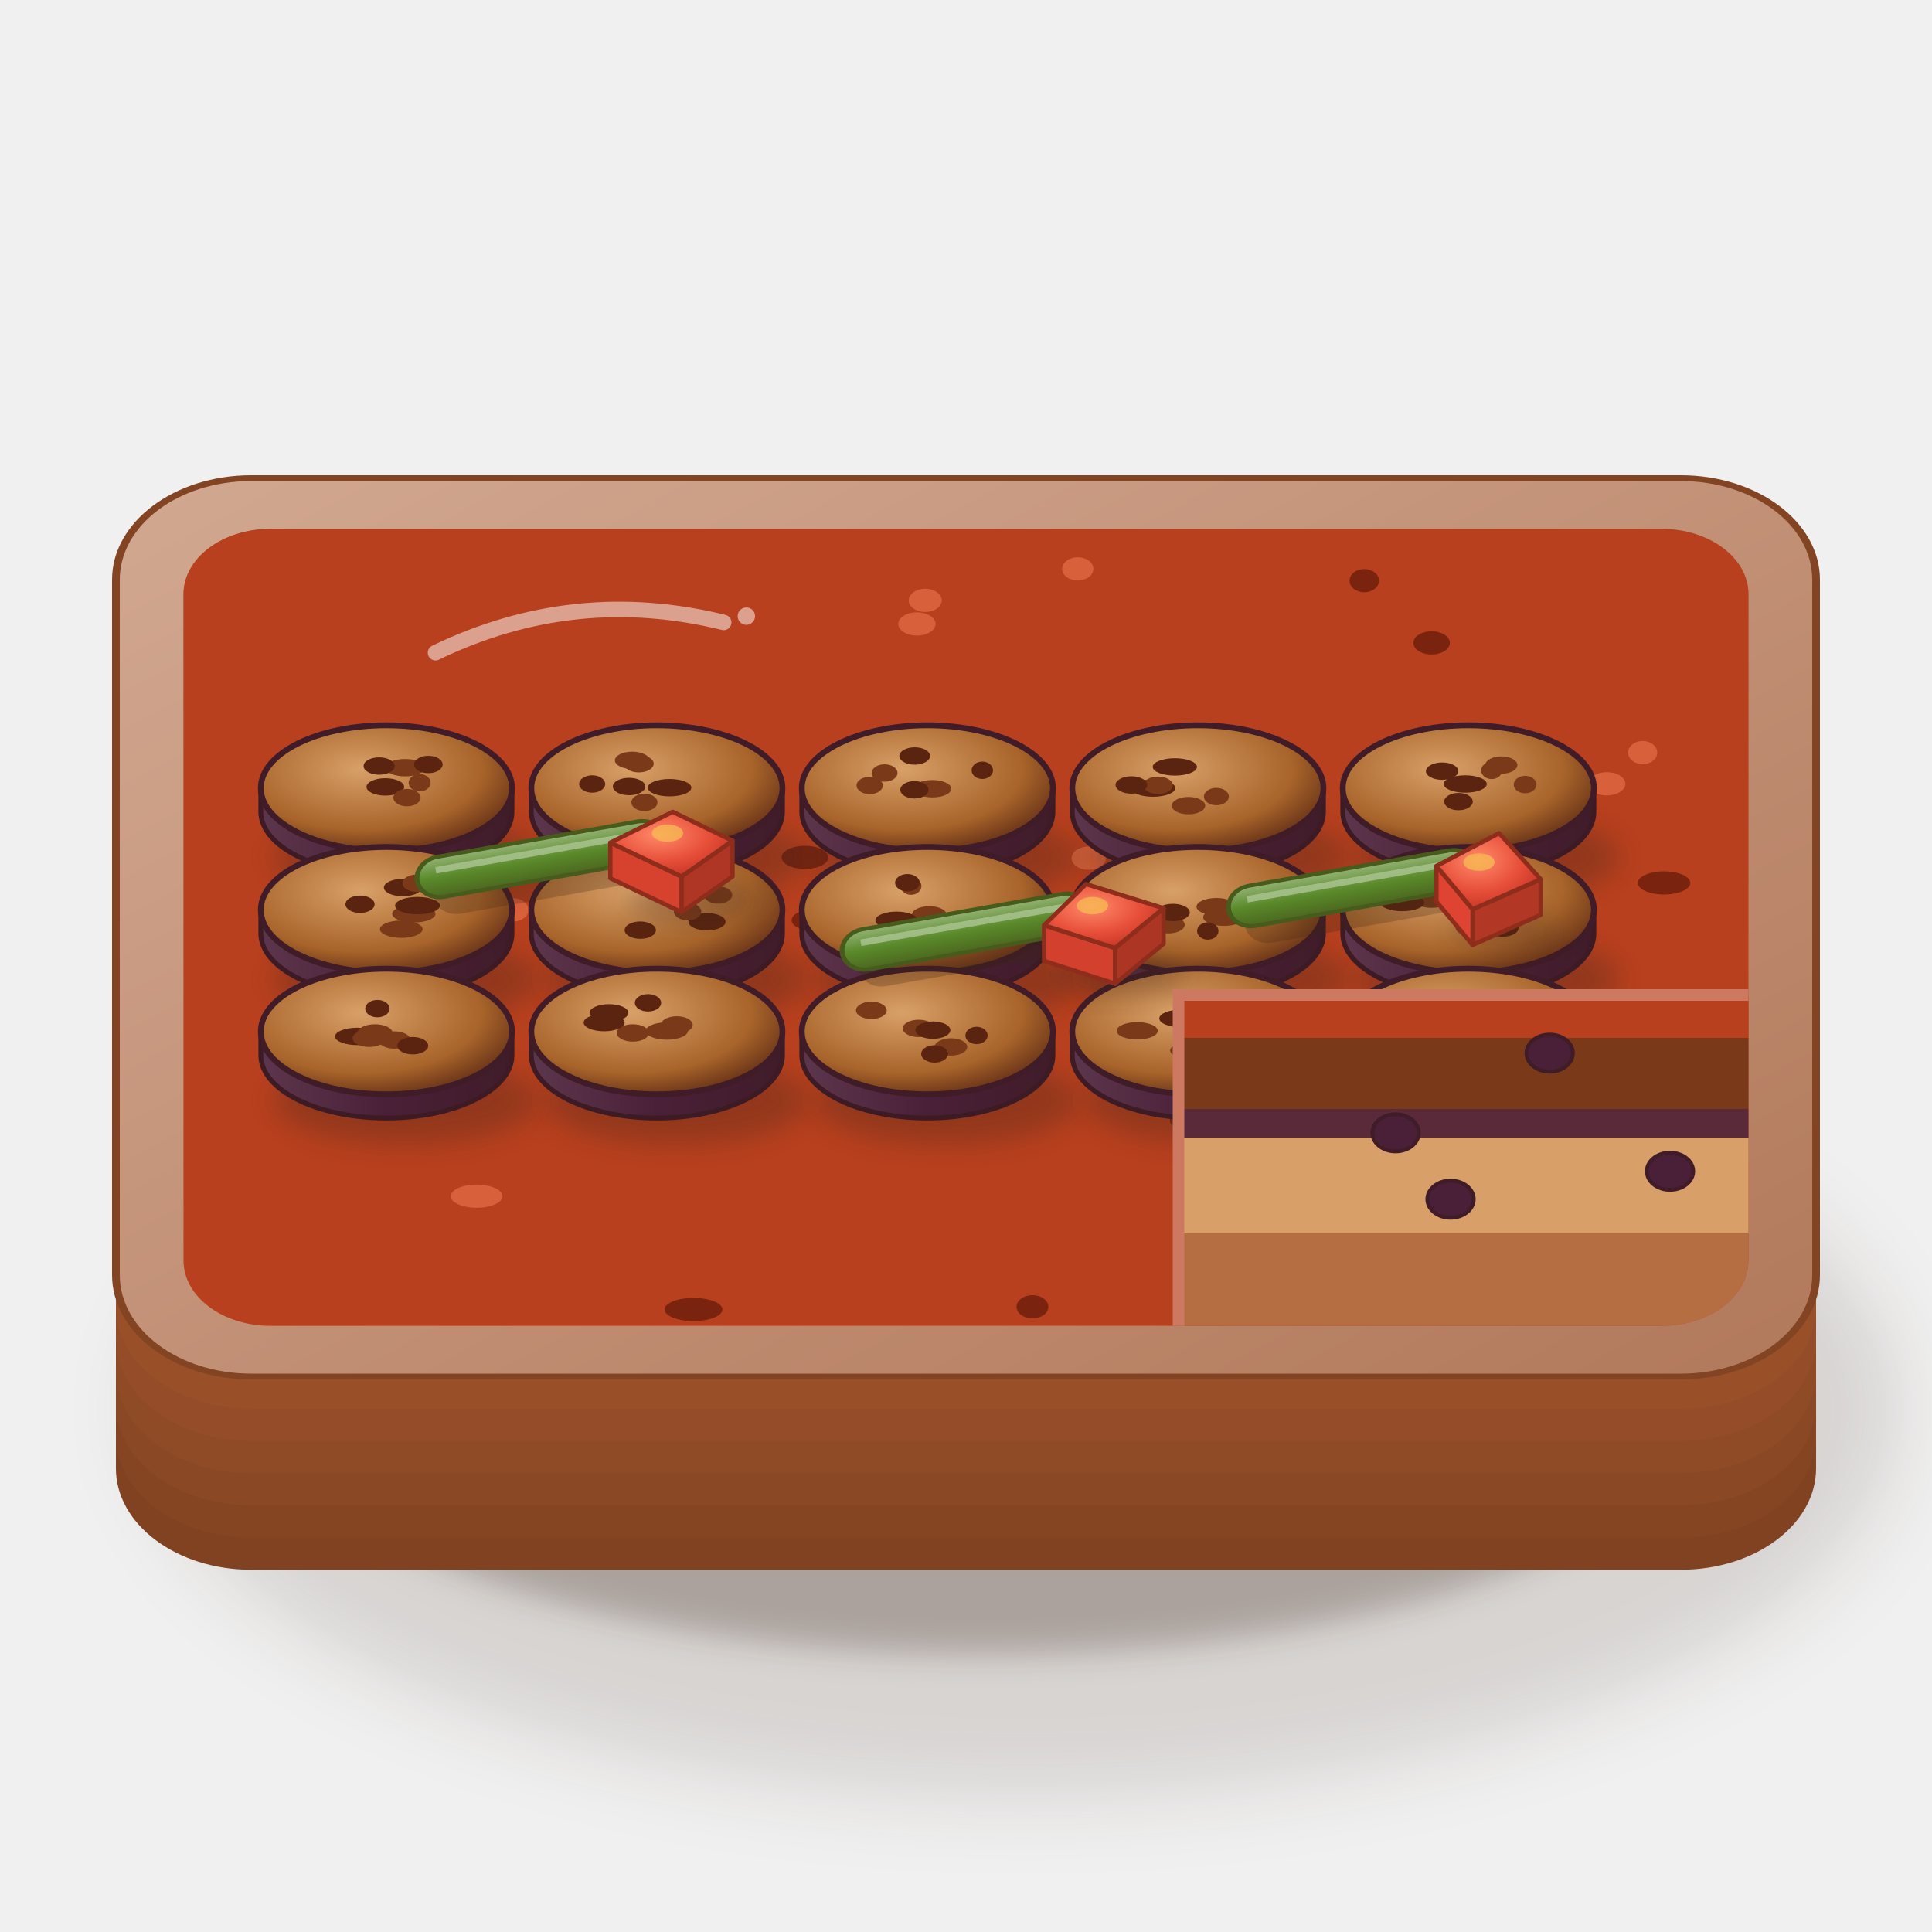
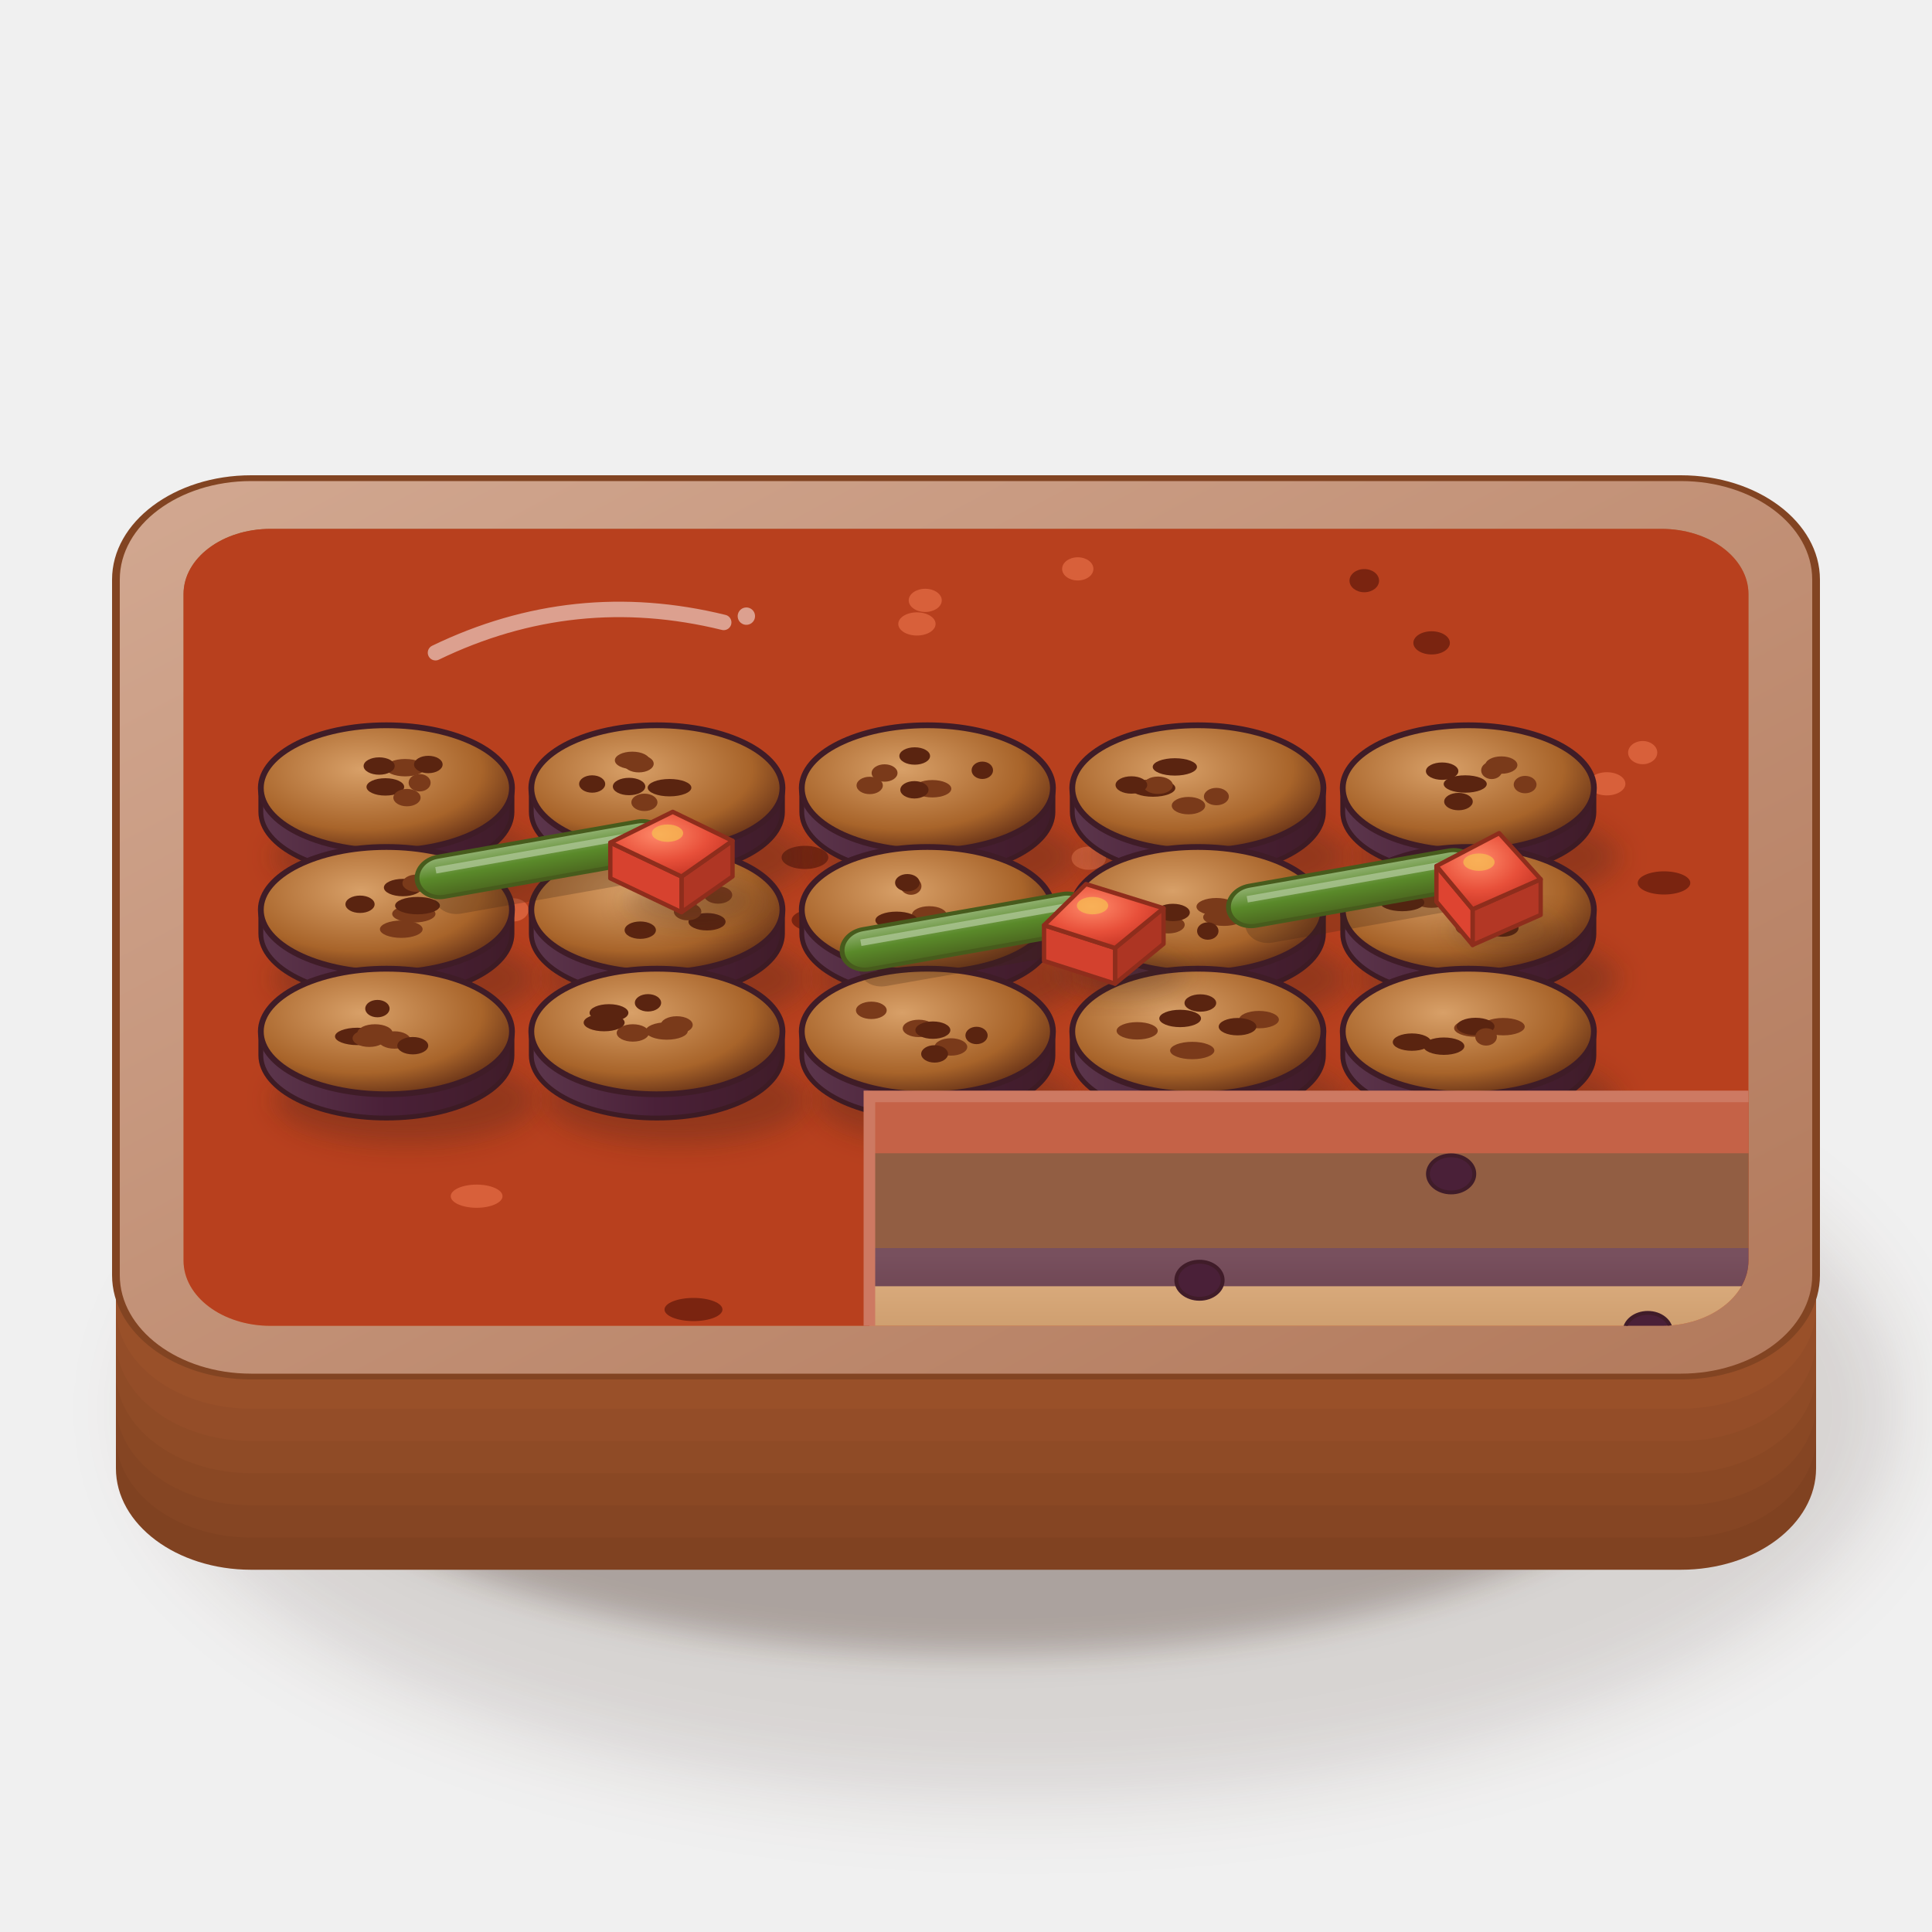
<svg xmlns="http://www.w3.org/2000/svg" viewBox="0 0 200 200" width="400" height="400">
  <defs>
    <filter id="tr_musakka-1" x="-50%" y="-50%" width="200%" height="200%">
      <feGaussianBlur stdDeviation="4" />
    </filter>
    <filter id="tr_musakka-2" x="-50%" y="-50%" width="200%" height="200%">
      <feGaussianBlur stdDeviation="1.6" />
    </filter>
    <linearGradient id="tr_musakka-3" x1="0" y1="0" x2="1" y2="1">
      <stop offset="0" stop-color="#d2a891" />
      <stop offset="1" stop-color="#b2795b" />
    </linearGradient>
    <linearGradient id="tr_musakka-4" x1="0" y1="0" x2="0.3" y2="1">
      <stop offset="0" stop-color="#a16139" />
      <stop offset="0.5" stop-color="#bf7446" />
      <stop offset="1" stop-color="#ce875c" />
    </linearGradient>
    <clipPath id="tr_musakka-5">
      <path d="M28,54.75 H172 A9,6.75 0 0 1 181,61.5 V130.5 A9,6.75 0 0 1 172,137.25 H28 A9,6.75 0 0 1 19,130.5 V61.5 A9,6.75 0 0 1 28,54.75Z" />
    </clipPath>
    <linearGradient id="tr_musakka-6" x1="0" y1="0" x2="0" y2="1">
      <stop offset="0" stop-color="#b8401e" />
      <stop offset="0.179" stop-color="#b8401e" />
      <stop offset="0.18" stop-color="#7a3a1a" />
      <stop offset="0.479" stop-color="#7a3a1a" />
      <stop offset="0.48" stop-color="#5a2a3a" />
      <stop offset="0.599" stop-color="#5a2a3a" />
      <stop offset="0.6" stop-color="#d8a068" />
      <stop offset="0.999" stop-color="#d8a068" />
    </linearGradient>
-     <radialGradient id="tr_musakka-7" cx="0.4" cy="0.35" r="0.8">
+     <linearGradient id="tr_musakka-7" x1="0" y1="0" x2="0" y2="1">
+       <stop offset="0" stop-color="#fff" />
+       <stop offset="0.5" stop-color="#fff" />
+       <stop offset="1" stop-color="#3a2212" />
+     </linearGradient>
+     <radialGradient id="tr_musakka-8" cx="0.4" cy="0.35" r="0.8">
      <stop offset="0" stop-color="#d8a068" />
      <stop offset="0.6" stop-color="#a8642a" />
      <stop offset="0.85" stop-color="#6a3418" />
      <stop offset="1" stop-color="#4a2038" />
    </radialGradient>
-     <filter id="tr_musakka-8" x="-50%" y="-50%" width="200%" height="200%">
+     <filter id="tr_musakka-9" x="-50%" y="-50%" width="200%" height="200%">
      <feGaussianBlur stdDeviation="1.4" />
    </filter>
-     <linearGradient id="tr_musakka-9" x1="0" y1="0" x2="1" y2="0">
+     <linearGradient id="tr_musakka-10" x1="0" y1="0" x2="1" y2="0">
      <stop offset="0" stop-color="#5c364c" />
      <stop offset="0.5" stop-color="#4a2038" />
      <stop offset="1" stop-color="#401c29" />
    </linearGradient>
-     <linearGradient id="tr_musakka-10" x1="0" y1="0" x2="0" y2="1">
+     <linearGradient id="tr_musakka-11" x1="0" y1="0" x2="0" y2="1">
      <stop offset="0" stop-color="#94b375" />
      <stop offset="0.5" stop-color="#5a8a2a" />
      <stop offset="1" stop-color="#4c671f" />
    </linearGradient>
-     <radialGradient id="tr_musakka-11" cx="0.4" cy="0.35" r="0.8">
+     <radialGradient id="tr_musakka-12" cx="0.4" cy="0.35" r="0.8">
      <stop offset="0" stop-color="#ff8a6a" />
      <stop offset="0.5" stop-color="#e8503a" />
      <stop offset="1" stop-color="#b82a1c" />
    </radialGradient>
  </defs>
  <ellipse cx="106" cy="145.9" rx="90.68" ry="40.08" fill="#3a2212" opacity="0.14" filter="url(#tr_musakka-1)" />
  <ellipse cx="102" cy="143.9" rx="74.48" ry="27.32" fill="#3a2212" opacity="0.28" filter="url(#tr_musakka-2)" />
  <g transform="translate(100 116) scale(1 0.75)" fill="#804221">
    <rect x="-88" y="-62" width="176" height="124" rx="14" />
  </g>
  <g transform="translate(100 112.67) scale(1 0.75)" fill="#854523">
    <rect x="-88" y="-62" width="176" height="124" rx="14" />
  </g>
  <g transform="translate(100 109.33) scale(1 0.75)" fill="#8a4824">
    <rect x="-88" y="-62" width="176" height="124" rx="14" />
  </g>
  <g transform="translate(100 106) scale(1 0.75)" fill="#8f4b26">
    <rect x="-88" y="-62" width="176" height="124" rx="14" />
  </g>
  <g transform="translate(100 102.67) scale(1 0.75)" fill="#944d28">
    <rect x="-88" y="-62" width="176" height="124" rx="14" />
  </g>
  <g transform="translate(100 99.33) scale(1 0.75)" fill="#995029">
    <rect x="-88" y="-62" width="176" height="124" rx="14" />
  </g>
  <g transform="translate(100 96) scale(1 0.75)" fill="url(#tr_musakka-3)" stroke="#824422" stroke-width=".8" vector-effect="non-scaling-stroke">
    <rect x="-88" y="-62" width="176" height="124" rx="14" />
  </g>
  <path d="M28,54.75 H172 A9,6.75 0 0 1 181,61.5 V130.5 A9,6.75 0 0 1 172,137.25 H28 A9,6.75 0 0 1 19,130.5 V61.5 A9,6.75 0 0 1 28,54.75Z" fill="url(#tr_musakka-4)" />
  <g clip-path="url(#tr_musakka-5)">
    <rect width="200" height="200" fill="#b8401e" />
    <ellipse cx="67.3" cy="85.53" rx="2.64" ry="1.2" fill="#7a2410" />
    <ellipse cx="91.76" cy="98.66" rx="3.08" ry="1.2" fill="#d8603a" />
    <ellipse cx="57.91" cy="88.32" rx="2.25" ry="1.2" fill="#7a2410" />
    <ellipse cx="94.92" cy="64.59" rx="1.93" ry="1.2" fill="#d8603a" />
    <ellipse cx="148.2" cy="66.55" rx="1.89" ry="1.2" fill="#7a2410" />
    <ellipse cx="124.71" cy="131.34" rx="2.08" ry="1.2" fill="#d8603a" />
    <ellipse cx="84.57" cy="95.26" rx="2.62" ry="1.2" fill="#7a2410" />
    <ellipse cx="112.7" cy="88.84" rx="1.78" ry="1.2" fill="#d8603a" />
    <ellipse cx="68.09" cy="87.26" rx="1.48" ry="1.2" fill="#7a2410" />
    <ellipse cx="170.05" cy="77.91" rx="1.51" ry="1.2" fill="#d8603a" />
    <ellipse cx="172.26" cy="91.4" rx="2.72" ry="1.2" fill="#7a2410" />
    <ellipse cx="49.34" cy="123.83" rx="2.68" ry="1.2" fill="#d8603a" />
    <ellipse cx="71.79" cy="135.56" rx="3" ry="1.2" fill="#7a2410" />
    <ellipse cx="53.15" cy="94.19" rx="1.55" ry="1.2" fill="#d8603a" />
    <ellipse cx="83.33" cy="88.76" rx="2.42" ry="1.2" fill="#7a2410" />
    <ellipse cx="153.77" cy="129.76" rx="1.97" ry="1.2" fill="#d8603a" />
    <ellipse cx="145.13" cy="131.43" rx="1.46" ry="1.2" fill="#7a2410" />
    <ellipse cx="41.45" cy="104.9" rx="1.74" ry="1.2" fill="#d8603a" />
    <ellipse cx="113.16" cy="108.19" rx="1.99" ry="1.2" fill="#7a2410" />
    <ellipse cx="132.18" cy="107.46" rx="2.65" ry="1.2" fill="#d8603a" />
    <ellipse cx="116.6" cy="98.76" rx="1.86" ry="1.2" fill="#7a2410" />
    <ellipse cx="103.12" cy="52.8" rx="1.68" ry="1.2" fill="#d8603a" />
    <ellipse cx="123.74" cy="116" rx="2.63" ry="1.2" fill="#7a2410" />
    <ellipse cx="166.34" cy="81.14" rx="1.92" ry="1.2" fill="#d8603a" />
    <ellipse cx="106.88" cy="135.28" rx="1.65" ry="1.2" fill="#7a2410" />
    <ellipse cx="111.57" cy="58.89" rx="1.62" ry="1.2" fill="#d8603a" />
    <ellipse cx="141.23" cy="60.11" rx="1.53" ry="1.2" fill="#7a2410" />
    <ellipse cx="95.78" cy="62.15" rx="1.71" ry="1.2" fill="#d8603a" />
    <ellipse cx="130.02" cy="118.65" rx="2.14" ry="1.2" fill="#7a2410" />
    <ellipse cx="40.3" cy="84.85" rx="2.71" ry="1.2" fill="#d8603a" />
-     <ellipse cx="42" cy="88.69" rx="13.65" ry="4.55" fill="#3a2212" opacity="0.3" filter="url(#tr_musakka-8)" />
-     <path d="M27,81.58 L27,84.04 A13,6.5 0 0 0 53,84.04 L53,81.58Z" fill="url(#tr_musakka-9)" stroke="#3d1b24" stroke-width=".5" />
-     <ellipse cx="40" cy="81.58" rx="13" ry="6.5" fill="url(#tr_musakka-7)" stroke="#3f1c27" stroke-width=".6" />
+     <ellipse cx="42" cy="88.69" rx="13.65" ry="4.55" fill="#3a2212" opacity="0.3" filter="url(#tr_musakka-9)" />
+     <path d="M27,81.58 L27,84.04 A13,6.5 0 0 0 53,84.04 L53,81.58Z" fill="url(#tr_musakka-10)" stroke="#3d1b24" stroke-width=".5" />
+     <ellipse cx="40" cy="81.58" rx="13" ry="6.5" fill="url(#tr_musakka-8)" stroke="#3f1c27" stroke-width=".6" />
    <ellipse cx="41.94" cy="79.47" rx="2.06" ry="0.9" fill="#7a3a1a" />
    <ellipse cx="39.25" cy="79.3" rx="1.61" ry="0.9" fill="#5a2410" />
    <ellipse cx="43.44" cy="81.03" rx="1.14" ry="0.9" fill="#7a3a1a" />
    <ellipse cx="39.89" cy="81.46" rx="1.95" ry="0.9" fill="#5a2410" />
    <ellipse cx="42.13" cy="82.57" rx="1.41" ry="0.9" fill="#7a3a1a" />
    <ellipse cx="44.34" cy="79.14" rx="1.48" ry="0.9" fill="#5a2410" />
-     <ellipse cx="70" cy="88.69" rx="13.65" ry="4.55" fill="#3a2212" opacity="0.3" filter="url(#tr_musakka-8)" />
-     <path d="M55,81.58 L55,84.04 A13,6.5 0 0 0 81,84.04 L81,81.58Z" fill="url(#tr_musakka-9)" stroke="#3d1b24" stroke-width=".5" />
-     <ellipse cx="68" cy="81.58" rx="13" ry="6.5" fill="url(#tr_musakka-7)" stroke="#3f1c27" stroke-width=".6" />
+     <ellipse cx="70" cy="88.69" rx="13.65" ry="4.55" fill="#3a2212" opacity="0.3" filter="url(#tr_musakka-9)" />
+     <path d="M55,81.58 L55,84.04 A13,6.5 0 0 0 81,84.04 L81,81.58Z" fill="url(#tr_musakka-10)" stroke="#3d1b24" stroke-width=".5" />
+     <ellipse cx="68" cy="81.58" rx="13" ry="6.5" fill="url(#tr_musakka-8)" stroke="#3f1c27" stroke-width=".6" />
    <ellipse cx="65.45" cy="78.71" rx="1.8" ry="0.9" fill="#7a3a1a" />
    <ellipse cx="61.3" cy="81.16" rx="1.35" ry="0.9" fill="#5a2410" />
    <ellipse cx="66.13" cy="79.06" rx="1.54" ry="0.9" fill="#7a3a1a" />
    <ellipse cx="65.12" cy="81.42" rx="1.68" ry="0.9" fill="#5a2410" />
    <ellipse cx="66.71" cy="83.06" rx="1.35" ry="0.9" fill="#7a3a1a" />
    <ellipse cx="69.31" cy="81.54" rx="2.26" ry="0.9" fill="#5a2410" />
-     <ellipse cx="98" cy="88.69" rx="13.65" ry="4.55" fill="#3a2212" opacity="0.3" filter="url(#tr_musakka-8)" />
-     <path d="M83,81.58 L83,84.04 A13,6.5 0 0 0 109,84.04 L109,81.58Z" fill="url(#tr_musakka-9)" stroke="#3d1b24" stroke-width=".5" />
-     <ellipse cx="96" cy="81.58" rx="13" ry="6.5" fill="url(#tr_musakka-7)" stroke="#3f1c27" stroke-width=".6" />
+     <ellipse cx="98" cy="88.69" rx="13.65" ry="4.55" fill="#3a2212" opacity="0.3" filter="url(#tr_musakka-9)" />
+     <path d="M83,81.58 L83,84.04 A13,6.5 0 0 0 109,84.04 L109,81.58Z" fill="url(#tr_musakka-10)" stroke="#3d1b24" stroke-width=".5" />
+     <ellipse cx="96" cy="81.58" rx="13" ry="6.5" fill="url(#tr_musakka-8)" stroke="#3f1c27" stroke-width=".6" />
    <ellipse cx="90.03" cy="81.31" rx="1.36" ry="0.9" fill="#7a3a1a" />
    <ellipse cx="94.69" cy="78.26" rx="1.59" ry="0.9" fill="#5a2410" />
    <ellipse cx="96.52" cy="81.65" rx="1.96" ry="0.9" fill="#7a3a1a" />
    <ellipse cx="94.66" cy="81.76" rx="1.46" ry="0.9" fill="#5a2410" />
    <ellipse cx="91.57" cy="80.02" rx="1.34" ry="0.9" fill="#7a3a1a" />
    <ellipse cx="101.69" cy="79.74" rx="1.11" ry="0.9" fill="#5a2410" />
-     <ellipse cx="126" cy="88.69" rx="13.65" ry="4.55" fill="#3a2212" opacity="0.3" filter="url(#tr_musakka-8)" />
-     <path d="M111,81.58 L111,84.04 A13,6.5 0 0 0 137,84.04 L137,81.58Z" fill="url(#tr_musakka-9)" stroke="#3d1b24" stroke-width=".5" />
-     <ellipse cx="124" cy="81.58" rx="13" ry="6.5" fill="url(#tr_musakka-7)" stroke="#3f1c27" stroke-width=".6" />
+     <ellipse cx="126" cy="88.69" rx="13.65" ry="4.55" fill="#3a2212" opacity="0.3" filter="url(#tr_musakka-9)" />
+     <path d="M111,81.58 L111,84.04 A13,6.5 0 0 0 137,84.04 L137,81.58Z" fill="url(#tr_musakka-10)" stroke="#3d1b24" stroke-width=".5" />
+     <ellipse cx="124" cy="81.58" rx="13" ry="6.5" fill="url(#tr_musakka-8)" stroke="#3f1c27" stroke-width=".6" />
    <ellipse cx="123.03" cy="83.4" rx="1.73" ry="0.9" fill="#7a3a1a" />
    <ellipse cx="119.36" cy="81.58" rx="2.31" ry="0.9" fill="#5a2410" />
    <ellipse cx="119.88" cy="81.29" rx="1.53" ry="0.9" fill="#7a3a1a" />
    <ellipse cx="117.12" cy="81.26" rx="1.64" ry="0.9" fill="#5a2410" />
    <ellipse cx="125.92" cy="82.46" rx="1.29" ry="0.9" fill="#7a3a1a" />
    <ellipse cx="121.62" cy="79.39" rx="2.29" ry="0.9" fill="#5a2410" />
-     <ellipse cx="154" cy="88.69" rx="13.65" ry="4.55" fill="#3a2212" opacity="0.3" filter="url(#tr_musakka-8)" />
-     <path d="M139,81.58 L139,84.04 A13,6.5 0 0 0 165,84.04 L165,81.58Z" fill="url(#tr_musakka-9)" stroke="#3d1b24" stroke-width=".5" />
-     <ellipse cx="152" cy="81.58" rx="13" ry="6.5" fill="url(#tr_musakka-7)" stroke="#3f1c27" stroke-width=".6" />
+     <ellipse cx="154" cy="88.69" rx="13.65" ry="4.55" fill="#3a2212" opacity="0.3" filter="url(#tr_musakka-9)" />
+     <path d="M139,81.58 L139,84.04 A13,6.5 0 0 0 165,84.04 L165,81.58Z" fill="url(#tr_musakka-10)" stroke="#3d1b24" stroke-width=".5" />
+     <ellipse cx="152" cy="81.58" rx="13" ry="6.5" fill="url(#tr_musakka-8)" stroke="#3f1c27" stroke-width=".6" />
    <ellipse cx="155.42" cy="79.2" rx="1.66" ry="0.9" fill="#7a3a1a" />
    <ellipse cx="151.68" cy="81.16" rx="2.23" ry="0.9" fill="#5a2410" />
    <ellipse cx="157.88" cy="81.22" rx="1.18" ry="0.9" fill="#7a3a1a" />
    <ellipse cx="150.98" cy="82.98" rx="1.48" ry="0.9" fill="#5a2410" />
    <ellipse cx="154.42" cy="79.75" rx="1.09" ry="0.9" fill="#7a3a1a" />
    <ellipse cx="149.29" cy="79.83" rx="1.68" ry="0.9" fill="#5a2410" />
-     <ellipse cx="42" cy="101.29" rx="13.65" ry="4.55" fill="#3a2212" opacity="0.3" filter="url(#tr_musakka-8)" />
-     <path d="M27,94.18 L27,96.64 A13,6.5 0 0 0 53,96.64 L53,94.18Z" fill="url(#tr_musakka-9)" stroke="#3d1b24" stroke-width=".5" />
-     <ellipse cx="40" cy="94.18" rx="13" ry="6.5" fill="url(#tr_musakka-7)" stroke="#3f1c27" stroke-width=".6" />
+     <ellipse cx="42" cy="101.29" rx="13.65" ry="4.55" fill="#3a2212" opacity="0.3" filter="url(#tr_musakka-9)" />
+     <path d="M27,94.18 L27,96.64 A13,6.5 0 0 0 53,96.64 L53,94.18Z" fill="url(#tr_musakka-10)" stroke="#3d1b24" stroke-width=".5" />
+     <ellipse cx="40" cy="94.18" rx="13" ry="6.5" fill="url(#tr_musakka-8)" stroke="#3f1c27" stroke-width=".6" />
    <ellipse cx="41.54" cy="96.19" rx="2.21" ry="0.9" fill="#7a3a1a" />
    <ellipse cx="41.7" cy="91.88" rx="1.96" ry="0.9" fill="#5a2410" />
    <ellipse cx="42.84" cy="94.6" rx="2.24" ry="0.9" fill="#7a3a1a" />
    <ellipse cx="37.27" cy="93.61" rx="1.51" ry="0.9" fill="#5a2410" />
    <ellipse cx="43.14" cy="91.43" rx="1.48" ry="0.9" fill="#7a3a1a" />
    <ellipse cx="43.22" cy="93.75" rx="2.32" ry="0.9" fill="#5a2410" />
-     <ellipse cx="70" cy="101.29" rx="13.65" ry="4.55" fill="#3a2212" opacity="0.3" filter="url(#tr_musakka-8)" />
-     <path d="M55,94.18 L55,96.64 A13,6.5 0 0 0 81,96.64 L81,94.18Z" fill="url(#tr_musakka-9)" stroke="#3d1b24" stroke-width=".5" />
-     <ellipse cx="68" cy="94.18" rx="13" ry="6.5" fill="url(#tr_musakka-7)" stroke="#3f1c27" stroke-width=".6" />
+     <ellipse cx="70" cy="101.29" rx="13.65" ry="4.55" fill="#3a2212" opacity="0.3" filter="url(#tr_musakka-9)" />
+     <path d="M55,94.18 L55,96.64 A13,6.5 0 0 0 81,96.64 L81,94.18Z" fill="url(#tr_musakka-10)" stroke="#3d1b24" stroke-width=".5" />
+     <ellipse cx="68" cy="94.18" rx="13" ry="6.5" fill="url(#tr_musakka-8)" stroke="#3f1c27" stroke-width=".6" />
    <ellipse cx="70.95" cy="93.32" rx="1.25" ry="0.9" fill="#7a3a1a" />
    <ellipse cx="73.19" cy="95.42" rx="1.92" ry="0.9" fill="#5a2410" />
    <ellipse cx="74.34" cy="92.65" rx="1.46" ry="0.9" fill="#7a3a1a" />
    <ellipse cx="66.28" cy="96.29" rx="1.62" ry="0.9" fill="#5a2410" />
    <ellipse cx="71.18" cy="94.37" rx="1.42" ry="0.9" fill="#7a3a1a" />
    <ellipse cx="70.28" cy="91.47" rx="2.02" ry="0.9" fill="#5a2410" />
-     <ellipse cx="98" cy="101.29" rx="13.65" ry="4.55" fill="#3a2212" opacity="0.3" filter="url(#tr_musakka-8)" />
-     <path d="M83,94.18 L83,96.64 A13,6.5 0 0 0 109,96.64 L109,94.18Z" fill="url(#tr_musakka-9)" stroke="#3d1b24" stroke-width=".5" />
-     <ellipse cx="96" cy="94.18" rx="13" ry="6.5" fill="url(#tr_musakka-7)" stroke="#3f1c27" stroke-width=".6" />
+     <ellipse cx="98" cy="101.29" rx="13.65" ry="4.55" fill="#3a2212" opacity="0.3" filter="url(#tr_musakka-9)" />
+     <path d="M83,94.18 L83,96.64 A13,6.5 0 0 0 109,96.64 L109,94.18Z" fill="url(#tr_musakka-10)" stroke="#3d1b24" stroke-width=".5" />
+     <ellipse cx="96" cy="94.18" rx="13" ry="6.5" fill="url(#tr_musakka-8)" stroke="#3f1c27" stroke-width=".6" />
    <ellipse cx="101.18" cy="95.27" rx="1.18" ry="0.9" fill="#7a3a1a" />
    <ellipse cx="100.22" cy="95.9" rx="2.22" ry="0.9" fill="#5a2410" />
    <ellipse cx="96.2" cy="94.71" rx="1.8" ry="0.9" fill="#7a3a1a" />
    <ellipse cx="92.81" cy="95.27" rx="2.19" ry="0.9" fill="#5a2410" />
    <ellipse cx="94.31" cy="91.73" rx="1.08" ry="0.9" fill="#7a3a1a" />
    <ellipse cx="93.93" cy="91.38" rx="1.27" ry="0.9" fill="#5a2410" />
-     <ellipse cx="126" cy="101.29" rx="13.65" ry="4.55" fill="#3a2212" opacity="0.3" filter="url(#tr_musakka-8)" />
-     <path d="M111,94.18 L111,96.64 A13,6.5 0 0 0 137,96.64 L137,94.18Z" fill="url(#tr_musakka-9)" stroke="#3d1b24" stroke-width=".5" />
-     <ellipse cx="124" cy="94.18" rx="13" ry="6.5" fill="url(#tr_musakka-7)" stroke="#3f1c27" stroke-width=".6" />
+     <ellipse cx="126" cy="101.29" rx="13.65" ry="4.55" fill="#3a2212" opacity="0.3" filter="url(#tr_musakka-9)" />
+     <path d="M111,94.18 L111,96.64 A13,6.5 0 0 0 137,96.64 L137,94.18Z" fill="url(#tr_musakka-10)" stroke="#3d1b24" stroke-width=".5" />
+     <ellipse cx="124" cy="94.18" rx="13" ry="6.5" fill="url(#tr_musakka-8)" stroke="#3f1c27" stroke-width=".6" />
    <ellipse cx="120.94" cy="95.73" rx="1.7" ry="0.9" fill="#7a3a1a" />
    <ellipse cx="121.41" cy="94.46" rx="1.76" ry="0.9" fill="#5a2410" />
    <ellipse cx="125.92" cy="93.86" rx="2.06" ry="0.9" fill="#7a3a1a" />
    <ellipse cx="119.24" cy="95.65" rx="1.38" ry="0.9" fill="#5a2410" />
    <ellipse cx="126.7" cy="94.95" rx="2.15" ry="0.9" fill="#7a3a1a" />
    <ellipse cx="125.03" cy="96.38" rx="1.11" ry="0.9" fill="#5a2410" />
-     <ellipse cx="154" cy="101.29" rx="13.65" ry="4.55" fill="#3a2212" opacity="0.3" filter="url(#tr_musakka-8)" />
-     <path d="M139,94.18 L139,96.64 A13,6.5 0 0 0 165,96.64 L165,94.18Z" fill="url(#tr_musakka-9)" stroke="#3d1b24" stroke-width=".5" />
-     <ellipse cx="152" cy="94.18" rx="13" ry="6.5" fill="url(#tr_musakka-7)" stroke="#3f1c27" stroke-width=".6" />
+     <ellipse cx="154" cy="101.29" rx="13.65" ry="4.55" fill="#3a2212" opacity="0.3" filter="url(#tr_musakka-9)" />
+     <path d="M139,94.18 L139,96.64 A13,6.5 0 0 0 165,96.64 L165,94.18Z" fill="url(#tr_musakka-10)" stroke="#3d1b24" stroke-width=".5" />
+     <ellipse cx="152" cy="94.18" rx="13" ry="6.5" fill="url(#tr_musakka-8)" stroke="#3f1c27" stroke-width=".6" />
    <ellipse cx="148.19" cy="93.08" rx="1.92" ry="0.9" fill="#7a3a1a" />
    <ellipse cx="145.16" cy="93.43" rx="2.29" ry="0.9" fill="#5a2410" />
    <ellipse cx="152.35" cy="96.01" rx="1.67" ry="0.9" fill="#7a3a1a" />
    <ellipse cx="147.35" cy="91.98" rx="1.59" ry="0.9" fill="#5a2410" />
    <ellipse cx="156.44" cy="92.54" rx="1.67" ry="0.9" fill="#7a3a1a" />
    <ellipse cx="155.55" cy="96.07" rx="1.65" ry="0.9" fill="#5a2410" />
-     <ellipse cx="42" cy="113.89" rx="13.65" ry="4.55" fill="#3a2212" opacity="0.3" filter="url(#tr_musakka-8)" />
-     <path d="M27,106.78 L27,109.24 A13,6.5 0 0 0 53,109.24 L53,106.78Z" fill="url(#tr_musakka-9)" stroke="#3d1b24" stroke-width=".5" />
-     <ellipse cx="40" cy="106.78" rx="13" ry="6.5" fill="url(#tr_musakka-7)" stroke="#3f1c27" stroke-width=".6" />
+     <ellipse cx="42" cy="113.89" rx="13.65" ry="4.55" fill="#3a2212" opacity="0.3" filter="url(#tr_musakka-9)" />
+     <path d="M27,106.78 L27,109.24 A13,6.5 0 0 0 53,109.24 L53,106.78Z" fill="url(#tr_musakka-10)" stroke="#3d1b24" stroke-width=".5" />
+     <ellipse cx="40" cy="106.78" rx="13" ry="6.5" fill="url(#tr_musakka-8)" stroke="#3f1c27" stroke-width=".6" />
    <ellipse cx="40.83" cy="107.66" rx="1.66" ry="0.9" fill="#7a3a1a" />
    <ellipse cx="36.99" cy="107.29" rx="2.31" ry="0.9" fill="#5a2410" />
    <ellipse cx="38.82" cy="106.93" rx="1.82" ry="0.9" fill="#7a3a1a" />
    <ellipse cx="39.07" cy="104.41" rx="1.26" ry="0.9" fill="#5a2410" />
    <ellipse cx="38.22" cy="107.48" rx="1.72" ry="0.9" fill="#7a3a1a" />
    <ellipse cx="42.73" cy="108.25" rx="1.6" ry="0.9" fill="#5a2410" />
-     <ellipse cx="70" cy="113.89" rx="13.65" ry="4.55" fill="#3a2212" opacity="0.3" filter="url(#tr_musakka-8)" />
-     <path d="M55,106.78 L55,109.24 A13,6.5 0 0 0 81,109.24 L81,106.78Z" fill="url(#tr_musakka-9)" stroke="#3d1b24" stroke-width=".5" />
-     <ellipse cx="68" cy="106.78" rx="13" ry="6.5" fill="url(#tr_musakka-7)" stroke="#3f1c27" stroke-width=".6" />
+     <ellipse cx="70" cy="113.89" rx="13.65" ry="4.55" fill="#3a2212" opacity="0.3" filter="url(#tr_musakka-9)" />
+     <path d="M55,106.78 L55,109.24 A13,6.5 0 0 0 81,109.24 L81,106.78Z" fill="url(#tr_musakka-10)" stroke="#3d1b24" stroke-width=".5" />
+     <ellipse cx="68" cy="106.78" rx="13" ry="6.5" fill="url(#tr_musakka-8)" stroke="#3f1c27" stroke-width=".6" />
    <ellipse cx="65.51" cy="106.93" rx="1.67" ry="0.9" fill="#7a3a1a" />
    <ellipse cx="63.04" cy="104.85" rx="2.01" ry="0.9" fill="#5a2410" />
    <ellipse cx="69.02" cy="106.73" rx="2.18" ry="0.9" fill="#7a3a1a" />
    <ellipse cx="67.08" cy="103.81" rx="1.36" ry="0.9" fill="#5a2410" />
    <ellipse cx="70.06" cy="106.1" rx="1.65" ry="0.9" fill="#7a3a1a" />
    <ellipse cx="62.54" cy="105.86" rx="2.12" ry="0.9" fill="#5a2410" />
-     <ellipse cx="98" cy="113.89" rx="13.65" ry="4.55" fill="#3a2212" opacity="0.3" filter="url(#tr_musakka-8)" />
-     <path d="M83,106.78 L83,109.24 A13,6.5 0 0 0 109,109.24 L109,106.78Z" fill="url(#tr_musakka-9)" stroke="#3d1b24" stroke-width=".5" />
-     <ellipse cx="96" cy="106.78" rx="13" ry="6.5" fill="url(#tr_musakka-7)" stroke="#3f1c27" stroke-width=".6" />
+     <ellipse cx="98" cy="113.89" rx="13.65" ry="4.55" fill="#3a2212" opacity="0.3" filter="url(#tr_musakka-9)" />
+     <path d="M83,106.78 L83,109.24 A13,6.5 0 0 0 109,109.24 L109,106.78Z" fill="url(#tr_musakka-10)" stroke="#3d1b24" stroke-width=".5" />
+     <ellipse cx="96" cy="106.78" rx="13" ry="6.5" fill="url(#tr_musakka-8)" stroke="#3f1c27" stroke-width=".6" />
    <ellipse cx="95.11" cy="106.46" rx="1.66" ry="0.9" fill="#7a3a1a" />
    <ellipse cx="101.09" cy="107.19" rx="1.15" ry="0.9" fill="#5a2410" />
    <ellipse cx="98.44" cy="108.38" rx="1.69" ry="0.9" fill="#7a3a1a" />
    <ellipse cx="96.57" cy="106.64" rx="1.81" ry="0.9" fill="#5a2410" />
    <ellipse cx="90.2" cy="104.59" rx="1.59" ry="0.9" fill="#7a3a1a" />
    <ellipse cx="96.75" cy="109.1" rx="1.39" ry="0.9" fill="#5a2410" />
-     <ellipse cx="126" cy="113.89" rx="13.65" ry="4.55" fill="#3a2212" opacity="0.3" filter="url(#tr_musakka-8)" />
-     <path d="M111,106.78 L111,109.24 A13,6.5 0 0 0 137,109.24 L137,106.78Z" fill="url(#tr_musakka-9)" stroke="#3d1b24" stroke-width=".5" />
-     <ellipse cx="124" cy="106.78" rx="13" ry="6.5" fill="url(#tr_musakka-7)" stroke="#3f1c27" stroke-width=".6" />
+     <ellipse cx="126" cy="113.89" rx="13.65" ry="4.55" fill="#3a2212" opacity="0.3" filter="url(#tr_musakka-9)" />
+     <path d="M111,106.78 L111,109.24 A13,6.5 0 0 0 137,109.24 L137,106.78Z" fill="url(#tr_musakka-10)" stroke="#3d1b24" stroke-width=".5" />
+     <ellipse cx="124" cy="106.78" rx="13" ry="6.5" fill="url(#tr_musakka-8)" stroke="#3f1c27" stroke-width=".6" />
    <ellipse cx="117.72" cy="106.71" rx="2.13" ry="0.9" fill="#7a3a1a" />
    <ellipse cx="124.26" cy="103.83" rx="1.64" ry="0.9" fill="#5a2410" />
    <ellipse cx="130.33" cy="105.55" rx="2.06" ry="0.9" fill="#7a3a1a" />
    <ellipse cx="122.17" cy="105.43" rx="2.16" ry="0.9" fill="#5a2410" />
    <ellipse cx="123.42" cy="108.75" rx="2.29" ry="0.9" fill="#7a3a1a" />
    <ellipse cx="128.11" cy="106.28" rx="1.95" ry="0.9" fill="#5a2410" />
-     <ellipse cx="154" cy="113.89" rx="13.65" ry="4.55" fill="#3a2212" opacity="0.3" filter="url(#tr_musakka-8)" />
-     <path d="M139,106.78 L139,109.24 A13,6.5 0 0 0 165,109.24 L165,106.78Z" fill="url(#tr_musakka-9)" stroke="#3d1b24" stroke-width=".5" />
-     <ellipse cx="152" cy="106.78" rx="13" ry="6.5" fill="url(#tr_musakka-7)" stroke="#3f1c27" stroke-width=".6" />
+     <ellipse cx="154" cy="113.89" rx="13.65" ry="4.55" fill="#3a2212" opacity="0.3" filter="url(#tr_musakka-9)" />
+     <path d="M139,106.78 L139,109.24 A13,6.5 0 0 0 165,109.24 L165,106.78Z" fill="url(#tr_musakka-10)" stroke="#3d1b24" stroke-width=".5" />
+     <ellipse cx="152" cy="106.78" rx="13" ry="6.5" fill="url(#tr_musakka-8)" stroke="#3f1c27" stroke-width=".6" />
    <ellipse cx="152.72" cy="106.43" rx="2.19" ry="0.9" fill="#7a3a1a" />
    <ellipse cx="146.16" cy="107.88" rx="1.98" ry="0.9" fill="#5a2410" />
    <ellipse cx="155.61" cy="106.28" rx="2.23" ry="0.9" fill="#7a3a1a" />
    <ellipse cx="152.75" cy="106.26" rx="1.96" ry="0.9" fill="#5a2410" />
    <ellipse cx="153.84" cy="107.34" rx="1.12" ry="0.9" fill="#7a3a1a" />
    <ellipse cx="149.47" cy="108.3" rx="2.12" ry="0.9" fill="#5a2410" />
    <g transform="translate(56 88.94) rotate(-10)">
      <g transform="scale(1 0.84)">
        <rect x="-13" y="-2.5" width="26" height="5" rx="2.5" transform="translate(1.4 2.4)" fill="#3a2212" opacity=".25" />
-         <rect x="-13" y="-2.5" width="26" height="5" rx="2.5" fill="url(#tr_musakka-10)" stroke="#475b1c" stroke-width=".5" />
+         <rect x="-13" y="-2.5" width="26" height="5" rx="2.5" fill="url(#tr_musakka-11)" stroke="#475b1c" stroke-width=".5" />
        <path d="M-10.92,-0.9 L10.92,-0.9" stroke="#adc595" stroke-width=".8" opacity=".8" />
      </g>
    </g>
-     <ellipse cx="72" cy="93.34" rx="7.17" ry="2.29" fill="#3a2212" opacity="0.28" filter="url(#tr_musakka-8)" />
+     <ellipse cx="72" cy="93.34" rx="7.17" ry="2.29" fill="#3a2212" opacity="0.28" filter="url(#tr_musakka-9)" />
    <path d="M75.83,87.04L70.55,90.74L70.55,94.43L75.83,90.73Z" fill="#af3624" stroke="#8e2d1c" stroke-width="0.45" stroke-linejoin="round" />
    <path d="M70.55,90.74L63.18,87.23L63.18,90.92L70.55,94.43Z" fill="#d7422f" stroke="#8e2d1c" stroke-width="0.45" stroke-linejoin="round" />
-     <path d="M69.64,84.04L75.83,87.04L70.55,90.74L63.18,87.23Z" fill="url(#tr_musakka-11)" stroke="#8e2d1c" stroke-width="0.45" stroke-linejoin="round" />
+     <path d="M69.64,84.04L75.83,87.04L70.55,90.74L63.18,87.23Z" fill="url(#tr_musakka-12)" stroke="#8e2d1c" stroke-width="0.45" stroke-linejoin="round" />
    <ellipse cx="69.1" cy="86.25" rx="1.62" ry="0.9" fill="#f6c050" opacity=".7" />
    <g transform="translate(140 91.94) rotate(-10)">
      <g transform="scale(1 0.84)">
        <rect x="-13" y="-2.5" width="26" height="5" rx="2.5" transform="translate(1.4 2.4)" fill="#3a2212" opacity=".25" />
-         <rect x="-13" y="-2.5" width="26" height="5" rx="2.5" fill="url(#tr_musakka-10)" stroke="#475b1c" stroke-width=".5" />
+         <rect x="-13" y="-2.5" width="26" height="5" rx="2.5" fill="url(#tr_musakka-11)" stroke="#475b1c" stroke-width=".5" />
        <path d="M-10.92,-0.9 L10.92,-0.9" stroke="#adc595" stroke-width=".8" opacity=".8" />
      </g>
    </g>
-     <ellipse cx="156" cy="96.34" rx="5.76" ry="1.84" fill="#3a2212" opacity="0.28" filter="url(#tr_musakka-8)" />
+     <ellipse cx="156" cy="96.34" rx="5.76" ry="1.84" fill="#3a2212" opacity="0.28" filter="url(#tr_musakka-9)" />
    <path d="M159.49,91.02L152.44,94.13L152.44,97.82L159.49,94.71Z" fill="#b33725" stroke="#8e2d1c" stroke-width="0.45" stroke-linejoin="round" />
    <path d="M152.44,94.13L148.7,89.65L148.7,93.34L152.44,97.82Z" fill="#de4431" stroke="#8e2d1c" stroke-width="0.45" stroke-linejoin="round" />
-     <path d="M155.19,86.25L159.49,91.02L152.44,94.13L148.7,89.65Z" fill="url(#tr_musakka-11)" stroke="#8e2d1c" stroke-width="0.45" stroke-linejoin="round" />
+     <path d="M155.19,86.25L159.49,91.02L152.44,94.13L148.7,89.65Z" fill="url(#tr_musakka-12)" stroke="#8e2d1c" stroke-width="0.45" stroke-linejoin="round" />
    <ellipse cx="153.1" cy="89.25" rx="1.62" ry="0.9" fill="#f6c050" opacity=".7" />
    <g transform="translate(100 96.44) rotate(-10)">
      <g transform="scale(1 0.84)">
        <rect x="-13" y="-2.5" width="26" height="5" rx="2.5" transform="translate(1.4 2.4)" fill="#3a2212" opacity=".25" />
-         <rect x="-13" y="-2.5" width="26" height="5" rx="2.5" fill="url(#tr_musakka-10)" stroke="#475b1c" stroke-width=".5" />
+         <rect x="-13" y="-2.5" width="26" height="5" rx="2.5" fill="url(#tr_musakka-11)" stroke="#475b1c" stroke-width=".5" />
        <path d="M-10.92,-0.9 L10.92,-0.9" stroke="#adc595" stroke-width=".8" opacity=".8" />
      </g>
    </g>
-     <ellipse cx="116" cy="100.84" rx="6.77" ry="2.17" fill="#3a2212" opacity="0.28" filter="url(#tr_musakka-8)" />
+     <ellipse cx="116" cy="100.84" rx="6.77" ry="2.17" fill="#3a2212" opacity="0.28" filter="url(#tr_musakka-9)" />
    <path d="M120.45,94.02L115.43,98.14L115.43,101.83L120.45,97.71Z" fill="#ad3523" stroke="#8e2d1c" stroke-width="0.45" stroke-linejoin="round" />
    <path d="M115.43,98.14L108.08,95.78L108.08,99.47L115.43,101.83Z" fill="#d3412e" stroke="#8e2d1c" stroke-width="0.45" stroke-linejoin="round" />
-     <path d="M112.42,91.52L120.45,94.02L115.43,98.14L108.08,95.78Z" fill="url(#tr_musakka-11)" stroke="#8e2d1c" stroke-width="0.45" stroke-linejoin="round" />
+     <path d="M112.42,91.52L120.45,94.02L115.43,98.14L108.08,95.78Z" fill="url(#tr_musakka-12)" stroke="#8e2d1c" stroke-width="0.45" stroke-linejoin="round" />
    <ellipse cx="113.1" cy="93.75" rx="1.62" ry="0.9" fill="#f6c050" opacity=".7" />
-     <polygon points="122,127.6 190,127.6 190,177.1 122,177.1" fill="#b56e42" />
-     <polygon points="122,103 122,152.5 122,177.1 122,127.6" fill="url(#tr_musakka-6)" />
-     <polygon points="122,103 122,152.5 122,177.1 122,127.6" fill="#3a2212" opacity=".25" />
-     <polygon points="122,103 190,103 190,127.6 122,127.6" fill="url(#tr_musakka-6)" />
-     <ellipse cx="172.88" cy="121.25" rx="2.4" ry="1.92" fill="#4a2038" stroke="#401c29" stroke-width=".4" />
-     <ellipse cx="144.47" cy="117.27" rx="2.4" ry="1.92" fill="#4a2038" stroke="#401c29" stroke-width=".4" />
-     <ellipse cx="150.16" cy="124.14" rx="2.4" ry="1.92" fill="#4a2038" stroke="#401c29" stroke-width=".4" />
-     <ellipse cx="160.42" cy="109.02" rx="2.4" ry="1.92" fill="#4a2038" stroke="#401c29" stroke-width=".4" />
-     <polyline points="122,152.5 122,103 190,103" fill="none" stroke="#cd7962" stroke-width="1.2" />
+     <polygon points="90,146.3 196,146.3 196,200.3 90,200.3" fill="#995b36" />
+     <polygon points="90,113.5 90,167.5 90,200.3 90,146.3" fill="url(#tr_musakka-6)" />
+     <polygon points="90,113.5 90,167.5 90,200.3 90,146.3" fill="#3a2212" opacity=".25" />
+     <polygon points="90,113.5 196,113.5 196,146.3 90,146.3" fill="url(#tr_musakka-6)" />
+     <polygon points="90,113.5 196,113.5 196,146.3 90,146.3" fill="url(#tr_musakka-7)" opacity=".18" />
+     <polyline points="90,146.3 196,146.3" stroke="#3a2212" stroke-width="1" opacity=".5" />
+     <ellipse cx="170.58" cy="137.83" rx="2.4" ry="1.92" fill="#4a2038" stroke="#401c29" stroke-width=".4" />
+     <ellipse cx="124.17" cy="132.53" rx="2.4" ry="1.92" fill="#4a2038" stroke="#401c29" stroke-width=".4" />
+     <ellipse cx="133.47" cy="141.69" rx="2.4" ry="1.92" fill="#4a2038" stroke="#401c29" stroke-width=".4" />
+     <ellipse cx="150.22" cy="121.52" rx="2.4" ry="1.92" fill="#4a2038" stroke="#401c29" stroke-width=".4" />
+     <polyline points="90,167.5 90,113.5 196,113.5" fill="none" stroke="#cd7962" stroke-width="1.2" />
  </g>
  <g transform="translate(60 66) rotate(-6)">
    <path d="M-15,0 Q0,-5.4 15,0" stroke="#fff" stroke-width="1.6" fill="none" stroke-linecap="round" opacity="0.5" />
    <circle cx="17.4" cy="-.4" r=".9" fill="#fff" opacity="0.5" />
  </g>
</svg>
